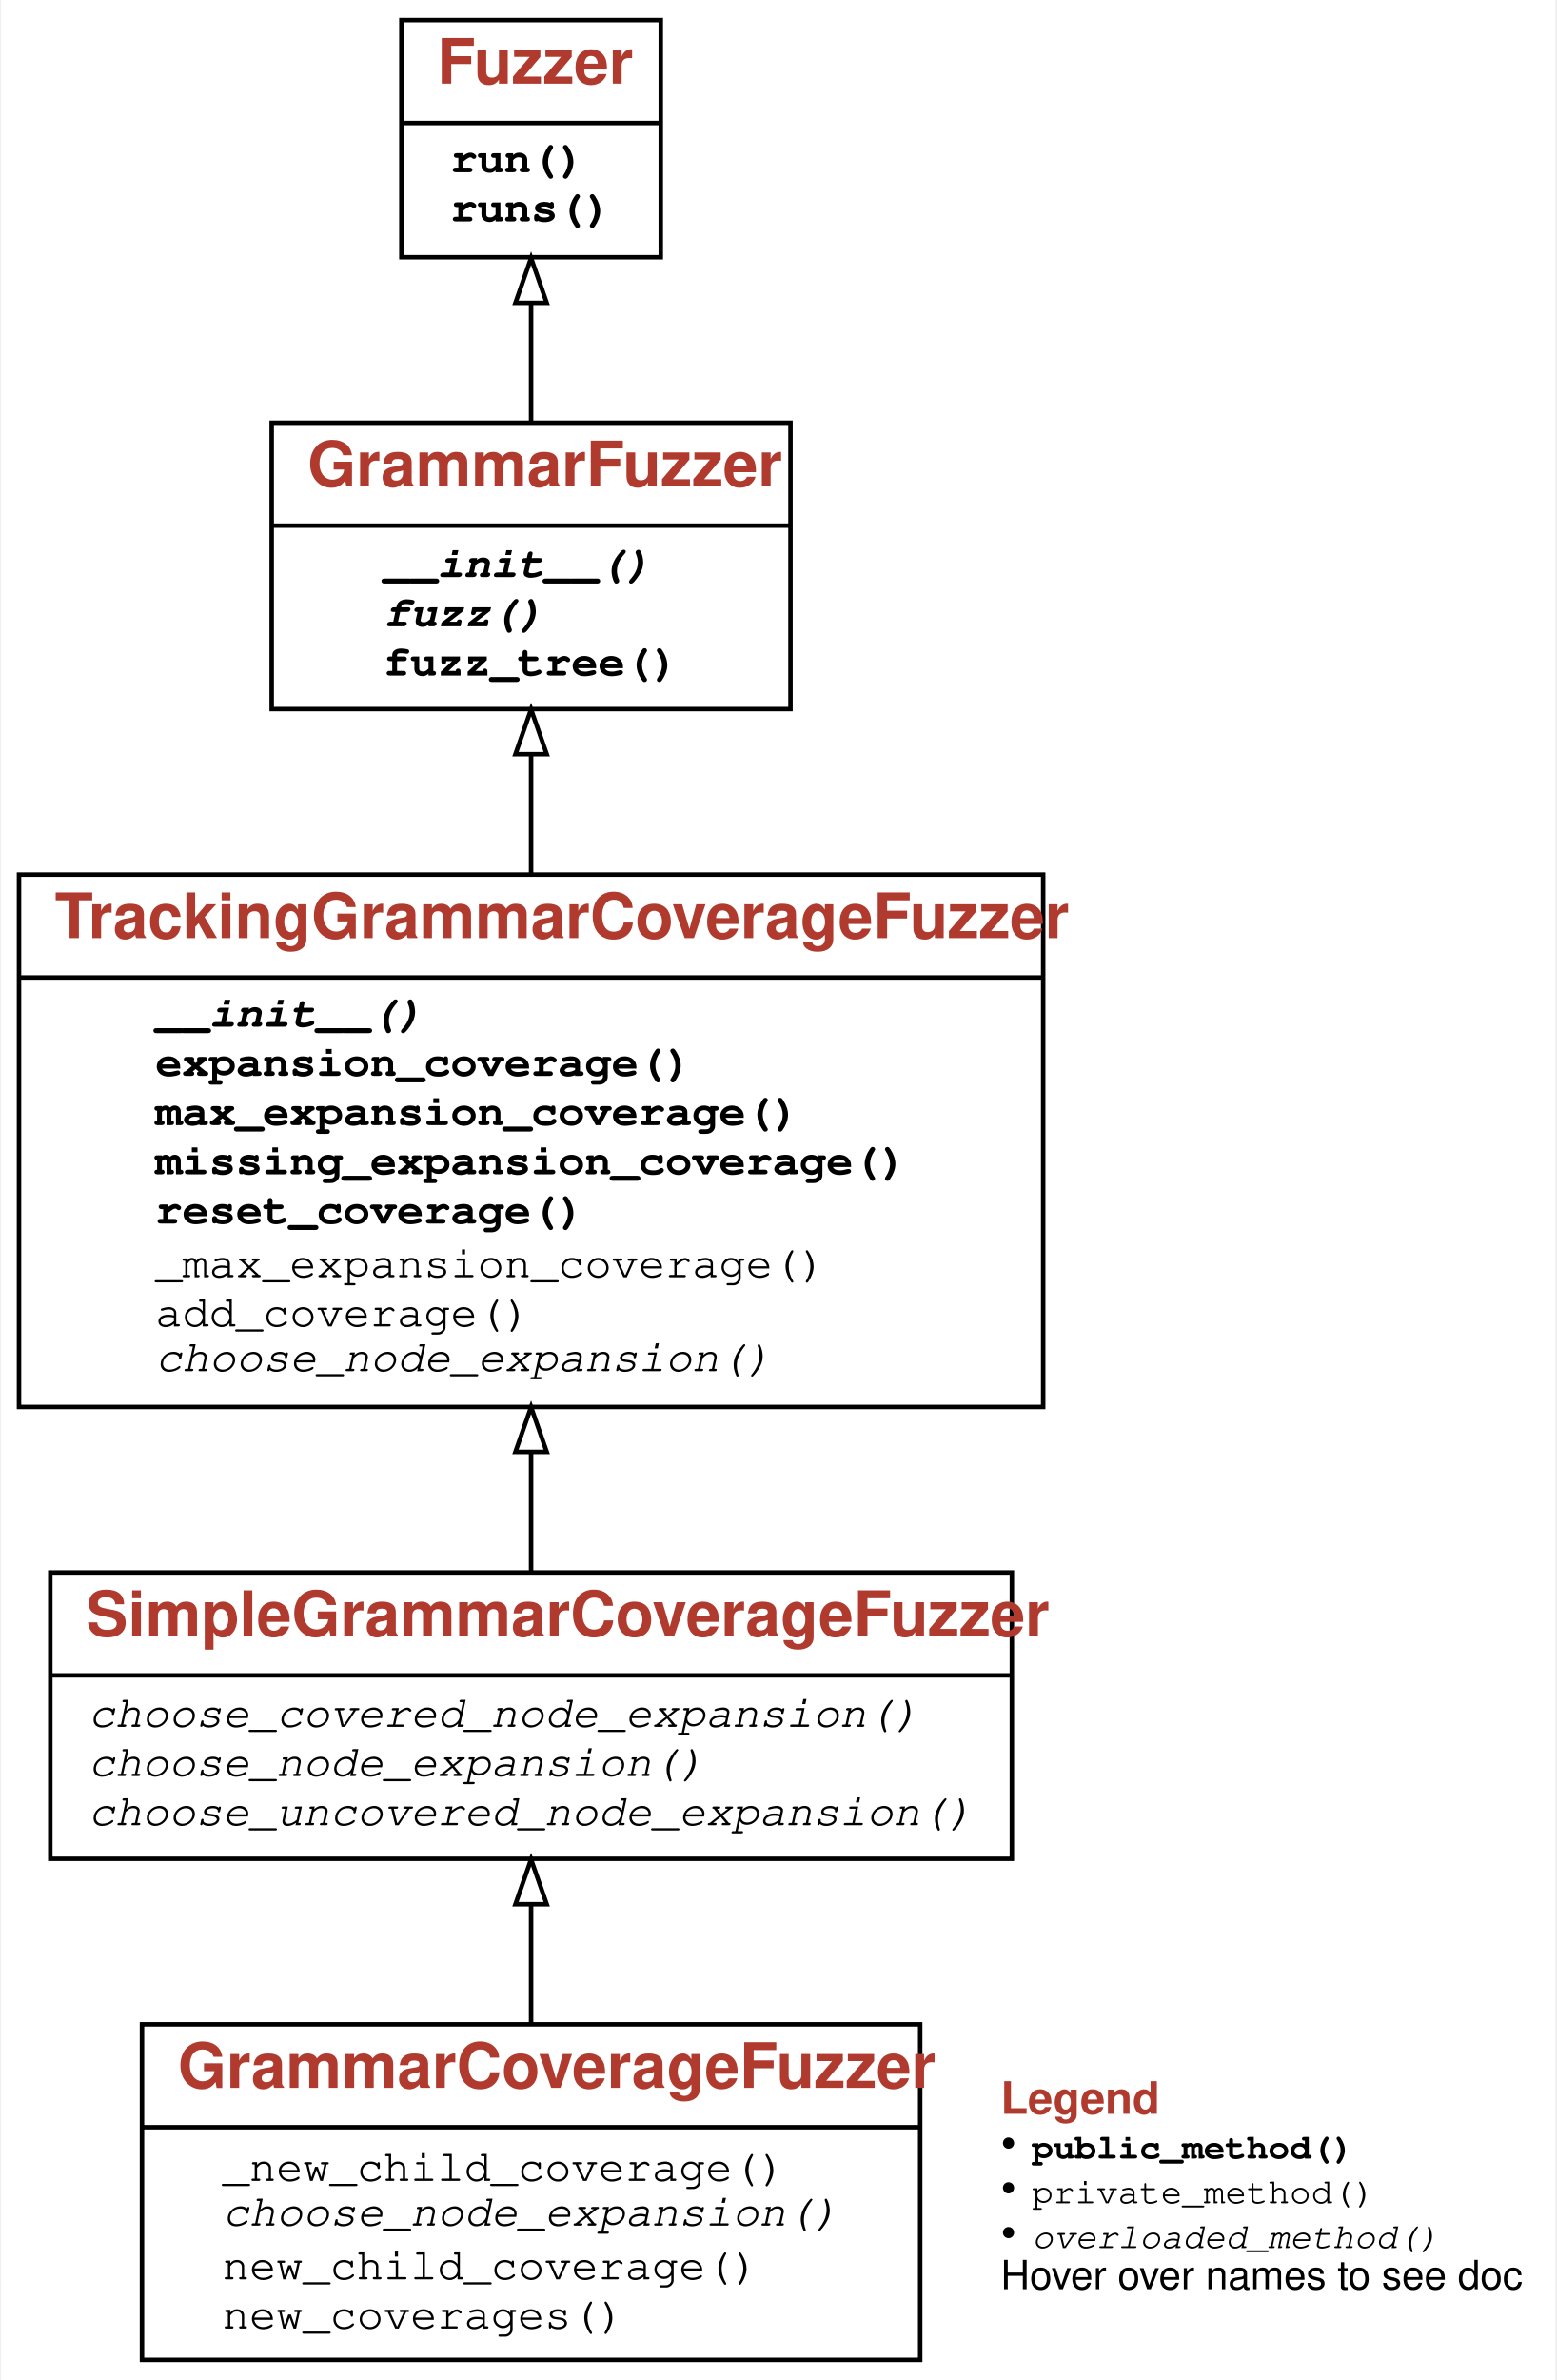
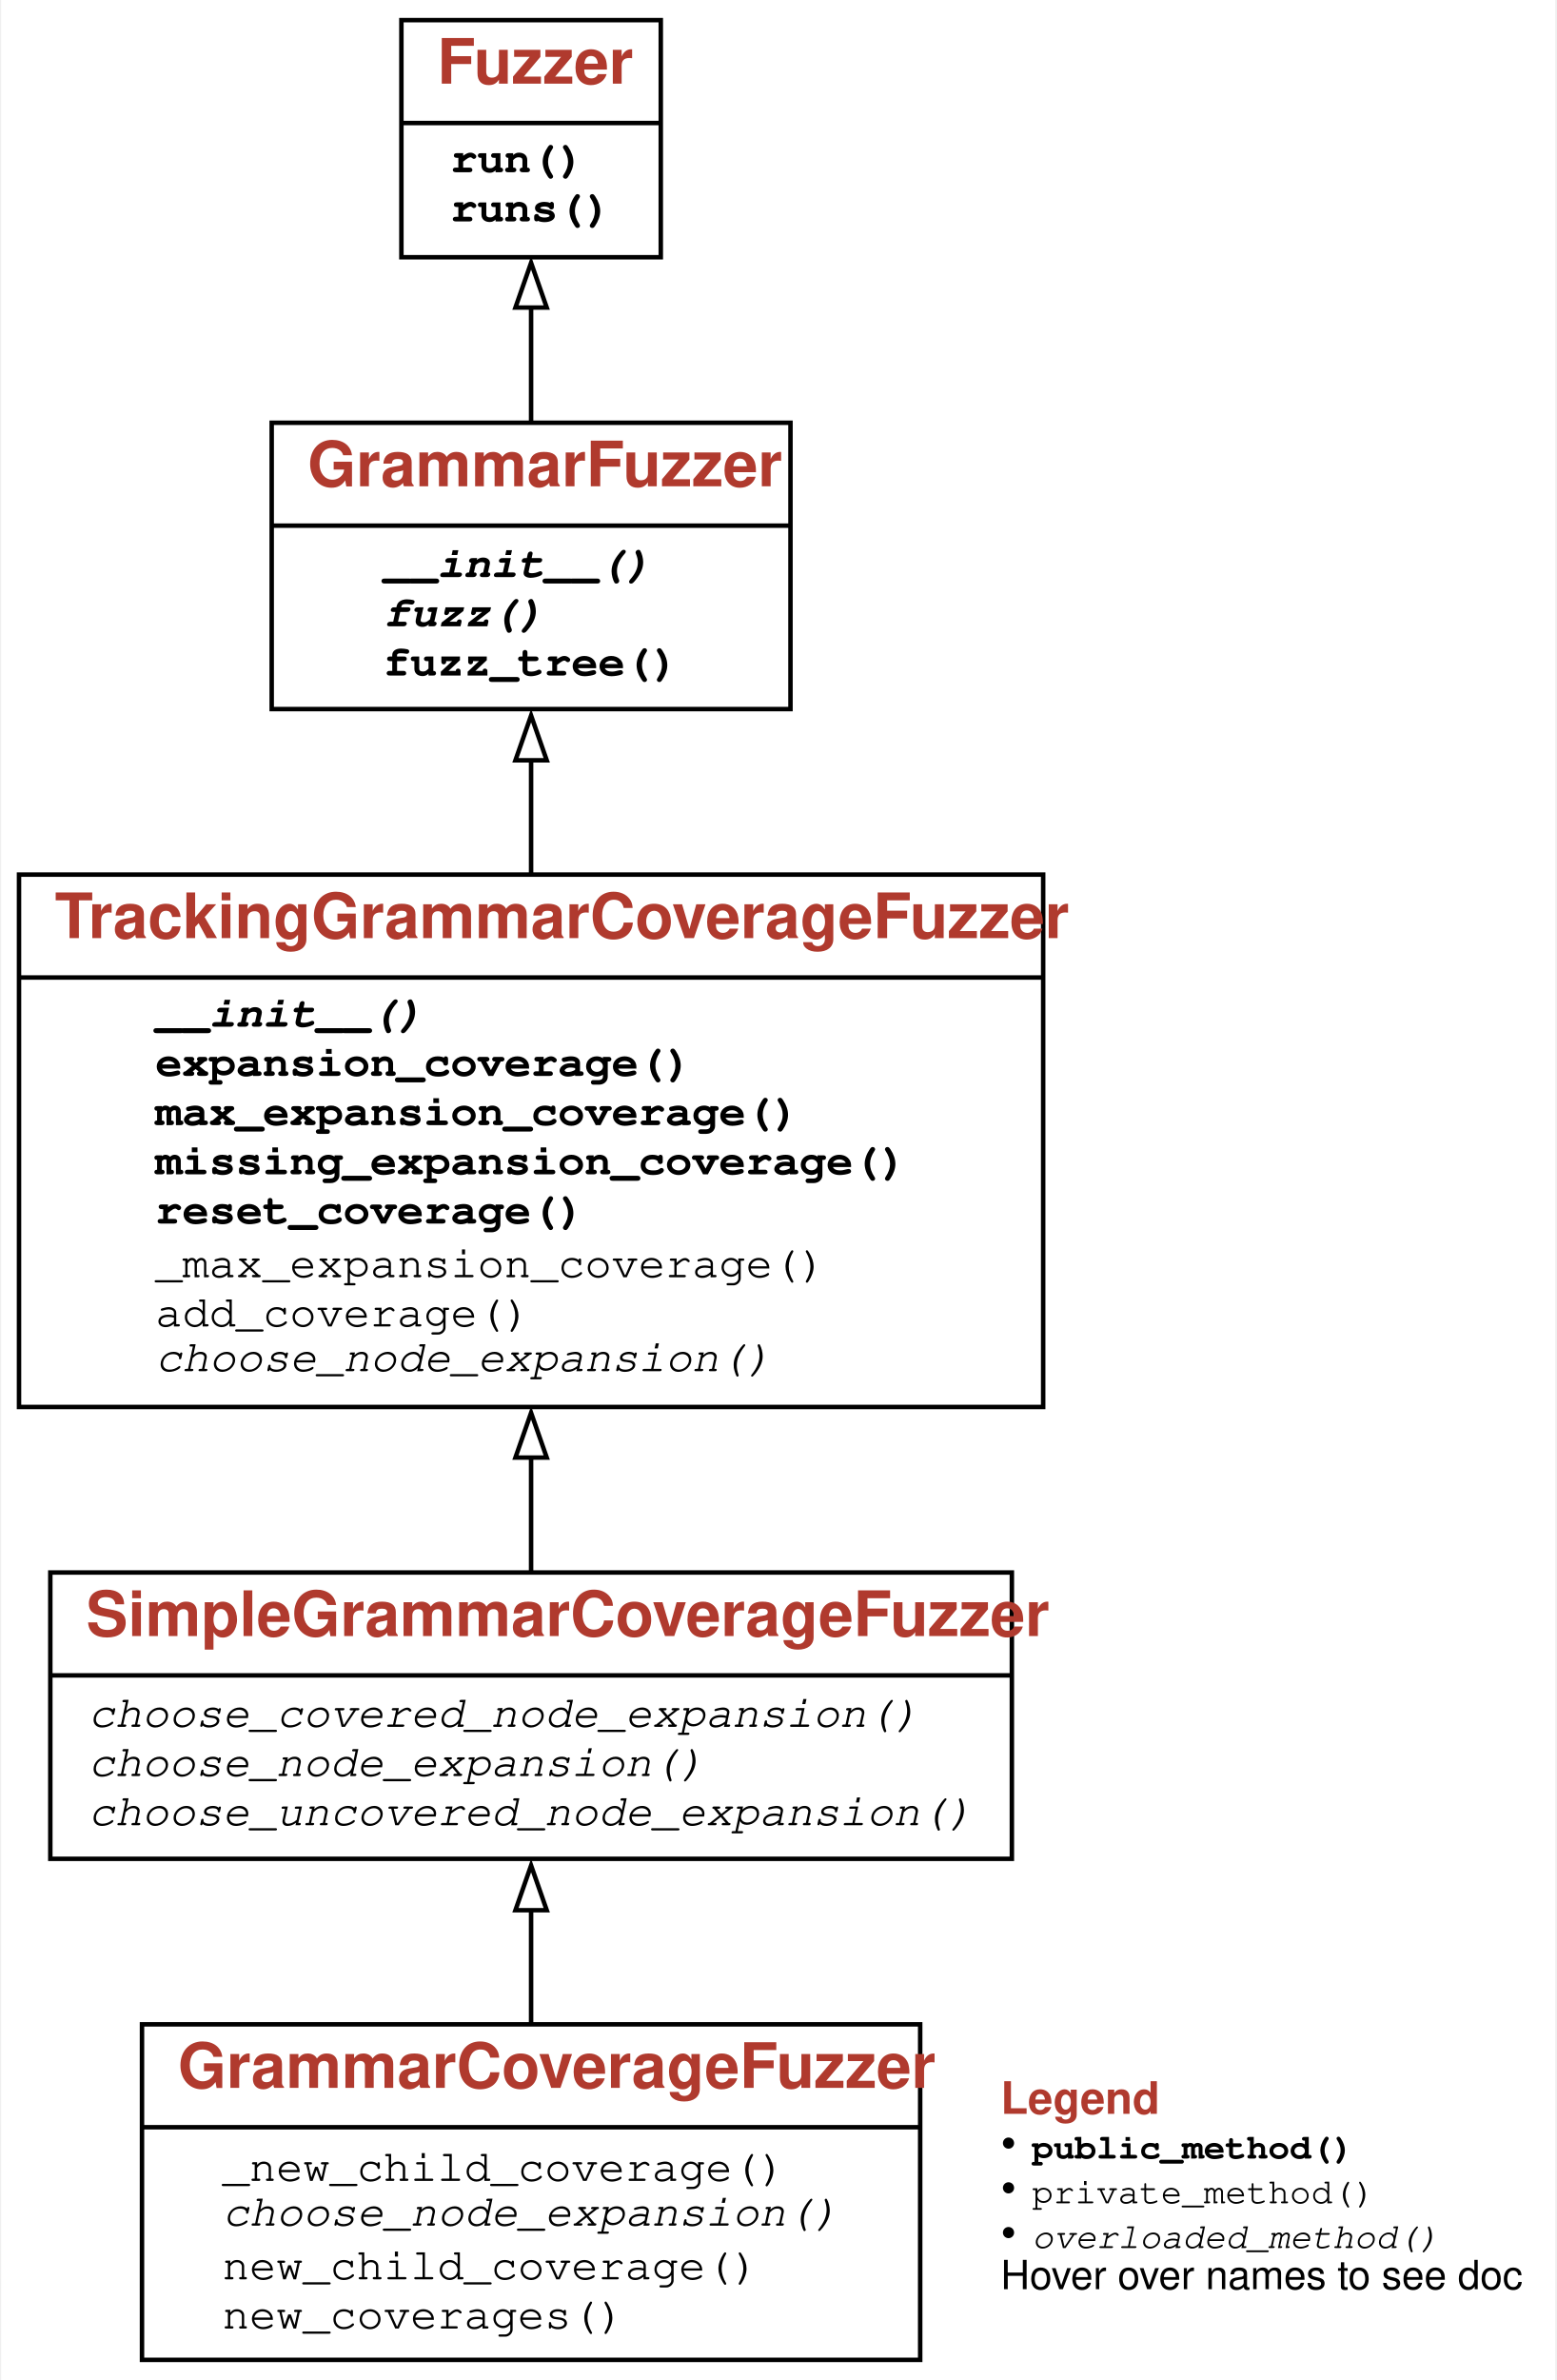
<svg xmlns="http://www.w3.org/2000/svg" xmlns:xlink="http://www.w3.org/1999/xlink" width="348pt" height="532pt" viewBox="0.00 0.00 347.50 532.00">
  <g id="graph0" class="graph" transform="scale(1 1) rotate(0) translate(4 528)">
    <g id="a_graph0">
      <a xlink:title="GrammarCoverageFuzzer class hierarchy">
-         <polygon fill="white" stroke="transparent" points="-4,4 -4,-528 343.5,-528 343.5,4 -4,4" />
+         <polygon fill="white" stroke="none" points="-4,4 -4,-528 343.5,-528 343.5,4 -4,4" />
      </a>
    </g>
    <g id="node1" class="node">
      <g id="a_node1">
        <a xlink:href="#" xlink:title="class GrammarCoverageFuzzer:&#10;Produce from grammars, aiming for coverage of all expansions.">
          <polygon fill="none" stroke="black" points="27.5,-0.5 27.5,-75.5 201.5,-75.5 201.5,-0.5 27.5,-0.5" />
          <text text-anchor="start" x="35.5" y="-61.3" font-family="Patua One, Helvetica, sans-serif" font-weight="bold" font-size="14.00" fill="#b03a2e">GrammarCoverageFuzzer</text>
-           <polyline fill="none" stroke="black" points="27.5,-52.5 201.5,-52.5 " />
+           <polyline fill="none" stroke="black" points="27.5,-52.5 201.5,-52.5" />
          <g id="a_node1_0">
            <a xlink:href="#" xlink:title="GrammarCoverageFuzzer">
              <g id="a_node1_1">
                <a xlink:href="#" xlink:title="_new_child_coverage(self, children: List[DerivationTree], max_depth: Union[int, float]) -&gt; Set[str]">
                  <text text-anchor="start" x="45.5" y="-40.5" font-family="'Fira Mono', 'Source Code Pro', 'Courier', monospace" font-size="10.00">_new_child_coverage()</text>
                </a>
              </g>
              <g id="a_node1_2">
                <a xlink:href="#" xlink:title="choose_node_expansion(self, node: DerivationTree, children_alternatives: List[List[DerivationTree]]) -&gt; int:&#10;Choose an expansion of `node` among `children_alternatives`.&#10;Return `n` such that expanding `children_alternatives[n]`&#10;yields the highest additional coverage.">
                  <text text-anchor="start" x="45.5" y="-30.5" font-family="'Fira Mono', 'Source Code Pro', 'Courier', monospace" font-style="italic" font-size="10.00">choose_node_expansion()</text>
                </a>
              </g>
              <g id="a_node1_3">
                <a xlink:href="#" xlink:title="new_child_coverage(self, symbol: str, children: List[DerivationTree], max_depth: Union[int, float] = inf) -&gt; Set[str]:&#10;Return new coverage that would be obtained&#10;by expanding (`symbol`, `children`)">
                  <text text-anchor="start" x="45.5" y="-18.5" font-family="'Fira Mono', 'Source Code Pro', 'Courier', monospace" font-size="10.00">new_child_coverage()</text>
                </a>
              </g>
              <g id="a_node1_4">
                <a xlink:href="#" xlink:title="new_coverages(self, node: DerivationTree, children_alternatives: List[List[DerivationTree]]) -&gt; Optional[List[Set[str]]]:&#10;Return coverage to be obtained for each child at minimum depth">
                  <text text-anchor="start" x="45.5" y="-7.5" font-family="'Fira Mono', 'Source Code Pro', 'Courier', monospace" font-size="10.00">new_coverages()</text>
                </a>
              </g>
            </a>
          </g>
        </a>
      </g>
    </g>
    <g id="node2" class="node">
      <g id="a_node2">
        <a xlink:href="#" xlink:title="class SimpleGrammarCoverageFuzzer:&#10;When choosing expansions, prefer expansions not covered.">
          <polygon fill="none" stroke="black" points="7,-112.5 7,-176.5 222,-176.5 222,-112.5 7,-112.5" />
          <text text-anchor="start" x="15" y="-162.3" font-family="Patua One, Helvetica, sans-serif" font-weight="bold" font-size="14.00" fill="#b03a2e">SimpleGrammarCoverageFuzzer</text>
-           <polyline fill="none" stroke="black" points="7,-153.5 222,-153.5 " />
+           <polyline fill="none" stroke="black" points="7,-153.5 222,-153.5" />
          <g id="a_node2_5">
            <a xlink:href="#" xlink:title="SimpleGrammarCoverageFuzzer">
              <g id="a_node2_6">
                <a xlink:href="#" xlink:title="choose_covered_node_expansion(self, node: DerivationTree, children_alternatives: List[List[DerivationTree]]) -&gt; int:&#10;Return index of expansion in _covered_ `children_alternatives`&#10;to be selected.&#10;To be overloaded in subclasses.">
                  <text text-anchor="start" x="15.5" y="-142" font-family="'Fira Mono', 'Source Code Pro', 'Courier', monospace" font-style="italic" font-size="10.00">choose_covered_node_expansion()</text>
                </a>
              </g>
              <g id="a_node2_7">
                <a xlink:href="#" xlink:title="choose_node_expansion(self, node: DerivationTree, children_alternatives: List[List[DerivationTree]]) -&gt; int:&#10;Return index of expansion in `children_alternatives` to be selected.&#10;Picks uncovered expansions, if any.">
                  <text text-anchor="start" x="15.5" y="-131" font-family="'Fira Mono', 'Source Code Pro', 'Courier', monospace" font-style="italic" font-size="10.00">choose_node_expansion()</text>
                </a>
              </g>
              <g id="a_node2_8">
                <a xlink:href="#" xlink:title="choose_uncovered_node_expansion(self, node: DerivationTree, children_alternatives: List[List[DerivationTree]]) -&gt; int:&#10;Return index of expansion in _uncovered_ `children_alternatives`&#10;to be selected.&#10;To be overloaded in subclasses.">
                  <text text-anchor="start" x="15.5" y="-120" font-family="'Fira Mono', 'Source Code Pro', 'Courier', monospace" font-style="italic" font-size="10.00">choose_uncovered_node_expansion()</text>
                </a>
              </g>
            </a>
          </g>
        </a>
      </g>
    </g>
    <g id="edge1" class="edge">
-       <path fill="none" stroke="black" d="M114.5,-75.55C114.5,-84.18 114.5,-93.44 114.5,-102.26" />
-       <polygon fill="none" stroke="black" points="111,-102.35 114.5,-112.35 118,-102.35 111,-102.35" />
+       <path fill="none" stroke="black" d="M114.5,-75.26C114.5,-83.6 114.5,-92.56 114.5,-101.14" />
+       <polygon fill="none" stroke="black" points="111,-101.01 114.5,-111.01 118,-101.01 111,-101.01" />
    </g>
    <g id="node3" class="node">
      <g id="a_node3">
        <a xlink:href="#" xlink:title="class TrackingGrammarCoverageFuzzer:&#10;Track grammar coverage during production">
          <polygon fill="none" stroke="black" points="0,-213.5 0,-332.5 229,-332.5 229,-213.5 0,-213.5" />
          <text text-anchor="start" x="8" y="-318.3" font-family="Patua One, Helvetica, sans-serif" font-weight="bold" font-size="14.00" fill="#b03a2e">TrackingGrammarCoverageFuzzer</text>
-           <polyline fill="none" stroke="black" points="0,-309.5 229,-309.5 " />
+           <polyline fill="none" stroke="black" points="0,-309.5 229,-309.5" />
          <g id="a_node3_9">
            <a xlink:href="#" xlink:title="TrackingGrammarCoverageFuzzer">
              <g id="a_node3_10">
                <a xlink:href="#" xlink:title="__init__(self, *args, **kwargs) -&gt; None:&#10;Produce strings from `grammar`, starting with `start_symbol`.&#10;If `min_nonterminals` or `max_nonterminals` is given, use them as limits&#10;for the number of nonterminals produced.&#10;If `disp` is set, display the intermediate derivation trees.&#10;If `log` is set, show intermediate steps as text on standard output.">
                  <text text-anchor="start" x="30.5" y="-298.5" font-family="'Fira Mono', 'Source Code Pro', 'Courier', monospace" font-weight="bold" font-style="italic" font-size="10.00">__init__()</text>
                </a>
              </g>
              <g id="a_node3_11">
                <a xlink:href="#" xlink:title="expansion_coverage(self) -&gt; Set[str]:&#10;Return the set of covered expansions as strings SYMBOL -&gt; EXPANSION">
                  <text text-anchor="start" x="30.5" y="-287.5" font-family="'Fira Mono', 'Source Code Pro', 'Courier', monospace" font-weight="bold" font-size="10.00">expansion_coverage()</text>
                </a>
              </g>
              <g id="a_node3_12">
                <a xlink:href="#" xlink:title="max_expansion_coverage(self, symbol: Optional[str] = None, max_depth: Union[int, float] = inf) -&gt; Set[str]:&#10;Return set of all expansions in a grammar&#10;starting with `symbol` (default: start symbol).&#10;If `max_depth` is given, expand only to that depth.">
                  <text text-anchor="start" x="30.5" y="-276.5" font-family="'Fira Mono', 'Source Code Pro', 'Courier', monospace" font-weight="bold" font-size="10.00">max_expansion_coverage()</text>
                </a>
              </g>
              <g id="a_node3_13">
                <a xlink:href="#" xlink:title="missing_expansion_coverage(self) -&gt; Set[str]:&#10;Return expansions not covered yet">
                  <text text-anchor="start" x="30.5" y="-265.5" font-family="'Fira Mono', 'Source Code Pro', 'Courier', monospace" font-weight="bold" font-size="10.00">missing_expansion_coverage()</text>
                </a>
              </g>
              <g id="a_node3_14">
                <a xlink:href="#" xlink:title="reset_coverage(self) -&gt; None:&#10;Clear coverage info tracked so far">
                  <text text-anchor="start" x="30.5" y="-254.5" font-family="'Fira Mono', 'Source Code Pro', 'Courier', monospace" font-weight="bold" font-size="10.00">reset_coverage()</text>
                </a>
              </g>
              <g id="a_node3_15">
                <a xlink:href="#" xlink:title="_max_expansion_coverage(self, symbol: str, max_depth: Union[int, float]) -&gt; Set[str]">
                  <text text-anchor="start" x="30.5" y="-242.5" font-family="'Fira Mono', 'Source Code Pro', 'Courier', monospace" font-size="10.00">_max_expansion_coverage()</text>
                </a>
              </g>
              <g id="a_node3_16">
                <a xlink:href="#" xlink:title="add_coverage(self, symbol: str, new_child: Union[str, Tuple[str, Dict[str, Any]], List[DerivationTree]]) -&gt; None">
                  <text text-anchor="start" x="30.5" y="-231.5" font-family="'Fira Mono', 'Source Code Pro', 'Courier', monospace" font-size="10.00">add_coverage()</text>
                </a>
              </g>
              <g id="a_node3_17">
                <a xlink:href="#" xlink:title="choose_node_expansion(self, node: DerivationTree, children_alternatives: List[List[DerivationTree]]) -&gt; int:&#10;Return index of expansion in `children_alternatives` to be selected.&#10;'children_alternatives`: a list of possible children for `node`.&#10;Defaults to random. To be overloaded in subclasses.">
                  <text text-anchor="start" x="30.5" y="-221.5" font-family="'Fira Mono', 'Source Code Pro', 'Courier', monospace" font-style="italic" font-size="10.00">choose_node_expansion()</text>
                </a>
              </g>
            </a>
          </g>
        </a>
      </g>
    </g>
    <g id="edge2" class="edge">
-       <path fill="none" stroke="black" d="M114.5,-176.77C114.5,-184.94 114.5,-194.07 114.5,-203.36" />
-       <polygon fill="none" stroke="black" points="111,-203.46 114.5,-213.46 118,-203.46 111,-203.46" />
+       <path fill="none" stroke="black" d="M114.5,-176.45C114.5,-184.37 114.5,-193.21 114.5,-202.23" />
+       <polygon fill="none" stroke="black" points="111,-202.19 114.5,-212.19 118,-202.19 111,-202.19" />
    </g>
    <g id="node4" class="node">
      <g id="a_node4">
        <a xlink:href="GrammarFuzzer.ipynb" xlink:title="class GrammarFuzzer:&#10;Produce strings from grammars efficiently, using derivation trees.">
          <polygon fill="none" stroke="black" points="56.5,-369.5 56.5,-433.5 172.5,-433.5 172.5,-369.5 56.5,-369.5" />
          <text text-anchor="start" x="64.5" y="-419.3" font-family="Patua One, Helvetica, sans-serif" font-weight="bold" font-size="14.00" fill="#b03a2e">GrammarFuzzer</text>
-           <polyline fill="none" stroke="black" points="56.5,-410.5 172.5,-410.5 " />
+           <polyline fill="none" stroke="black" points="56.5,-410.5 172.5,-410.5" />
          <g id="a_node4_18">
            <a xlink:href="#" xlink:title="GrammarFuzzer">
              <g id="a_node4_19">
                <a xlink:href="GrammarFuzzer.ipynb" xlink:title="__init__(self, grammar: Dict[str, List[Expansion]], start_symbol: str = '&lt;start&gt;', min_nonterminals: int = 0, max_nonterminals: int = 10, disp: bool = False, log: Union[bool, int] = False) -&gt; None:&#10;Produce strings from `grammar`, starting with `start_symbol`.&#10;If `min_nonterminals` or `max_nonterminals` is given, use them as limits&#10;for the number of nonterminals produced.&#10;If `disp` is set, display the intermediate derivation trees.&#10;If `log` is set, show intermediate steps as text on standard output.">
                  <text text-anchor="start" x="81.5" y="-399" font-family="'Fira Mono', 'Source Code Pro', 'Courier', monospace" font-weight="bold" font-style="italic" font-size="10.00">__init__()</text>
                </a>
              </g>
              <g id="a_node4_20">
                <a xlink:href="GrammarFuzzer.ipynb" xlink:title="fuzz(self) -&gt; str:&#10;Produce a string from the grammar.">
                  <text text-anchor="start" x="81.5" y="-388" font-family="'Fira Mono', 'Source Code Pro', 'Courier', monospace" font-weight="bold" font-style="italic" font-size="10.00">fuzz()</text>
                </a>
              </g>
              <g id="a_node4_21">
                <a xlink:href="GrammarFuzzer.ipynb" xlink:title="fuzz_tree(self) -&gt; DerivationTree:&#10;Produce a derivation tree from the grammar.">
                  <text text-anchor="start" x="81.5" y="-377" font-family="'Fira Mono', 'Source Code Pro', 'Courier', monospace" font-weight="bold" font-size="10.00">fuzz_tree()</text>
                </a>
              </g>
            </a>
          </g>
        </a>
      </g>
    </g>
    <g id="edge3" class="edge">
-       <path fill="none" stroke="black" d="M114.5,-332.81C114.5,-341.8 114.5,-350.91 114.5,-359.41" />
-       <polygon fill="none" stroke="black" points="111,-359.42 114.5,-369.42 118,-359.42 111,-359.42" />
+       <path fill="none" stroke="black" d="M114.5,-332.44C114.5,-341.15 114.5,-349.98 114.5,-358.27" />
+       <polygon fill="none" stroke="black" points="111,-358.05 114.5,-368.05 118,-358.05 111,-358.05" />
    </g>
    <g id="node5" class="node">
      <g id="a_node5">
        <a xlink:href="Fuzzer.ipynb" xlink:title="class Fuzzer:&#10;Base class for fuzzers.">
          <polygon fill="none" stroke="black" points="85.5,-470.5 85.5,-523.5 143.5,-523.5 143.5,-470.5 85.5,-470.5" />
          <text text-anchor="start" x="93.5" y="-509.3" font-family="Patua One, Helvetica, sans-serif" font-weight="bold" font-size="14.00" fill="#b03a2e">Fuzzer</text>
-           <polyline fill="none" stroke="black" points="85.5,-500.5 143.5,-500.5 " />
+           <polyline fill="none" stroke="black" points="85.5,-500.5 143.5,-500.5" />
          <g id="a_node5_22">
            <a xlink:href="#" xlink:title="Fuzzer">
              <g id="a_node5_23">
                <a xlink:href="Fuzzer.ipynb" xlink:title="run(self, runner: Fuzzer.Runner = &lt;Fuzzer.Runner object&gt;) -&gt; Tuple[subprocess.CompletedProcess, str]:&#10;Run `runner` with fuzz input">
                  <text text-anchor="start" x="96.5" y="-489.5" font-family="'Fira Mono', 'Source Code Pro', 'Courier', monospace" font-weight="bold" font-size="10.00">run()</text>
                </a>
              </g>
              <g id="a_node5_24">
                <a xlink:href="Fuzzer.ipynb" xlink:title="runs(self, runner: Fuzzer.Runner = &lt;Fuzzer.PrintRunner object&gt;, trials: int = 10) -&gt; List[Tuple[subprocess.CompletedProcess, str]]:&#10;Run `runner` with fuzz input, `trials` times">
                  <text text-anchor="start" x="96.5" y="-478.5" font-family="'Fira Mono', 'Source Code Pro', 'Courier', monospace" font-weight="bold" font-size="10.00">runs()</text>
                </a>
              </g>
            </a>
          </g>
        </a>
      </g>
    </g>
    <g id="edge4" class="edge">
-       <path fill="none" stroke="black" d="M114.5,-433.63C114.5,-442.09 114.5,-451.32 114.5,-460.03" />
-       <polygon fill="none" stroke="black" points="111,-460.3 114.5,-470.3 118,-460.3 111,-460.3" />
+       <path fill="none" stroke="black" d="M114.5,-433.37C114.5,-441.71 114.5,-450.81 114.5,-459.43" />
+       <polygon fill="none" stroke="black" points="111,-459.25 114.5,-469.25 118,-459.25 111,-459.25" />
    </g>
    <g id="node6" class="node">
      <text text-anchor="start" x="219.5" y="-55.5" font-family="Patua One, Helvetica, sans-serif" font-weight="bold" font-size="10.00" fill="#b03a2e">Legend</text>
      <text text-anchor="start" x="219.5" y="-45.5" font-family="Patua One, Helvetica, sans-serif" font-size="10.00">• </text>
      <text text-anchor="start" x="226.5" y="-45.5" font-family="'Fira Mono', 'Source Code Pro', 'Courier', monospace" font-weight="bold" font-size="8.00">public_method()</text>
      <text text-anchor="start" x="219.5" y="-35.5" font-family="Patua One, Helvetica, sans-serif" font-size="10.00">• </text>
      <text text-anchor="start" x="226.5" y="-35.5" font-family="'Fira Mono', 'Source Code Pro', 'Courier', monospace" font-size="8.00">private_method()</text>
      <text text-anchor="start" x="219.5" y="-25.5" font-family="Patua One, Helvetica, sans-serif" font-size="10.00">• </text>
      <text text-anchor="start" x="226.5" y="-25.5" font-family="'Fira Mono', 'Source Code Pro', 'Courier', monospace" font-style="italic" font-size="8.00">overloaded_method()</text>
      <text text-anchor="start" x="219.5" y="-16.3" font-family="Helvetica,sans-Serif" font-size="9.00">Hover over names to see doc</text>
    </g>
  </g>
</svg>
